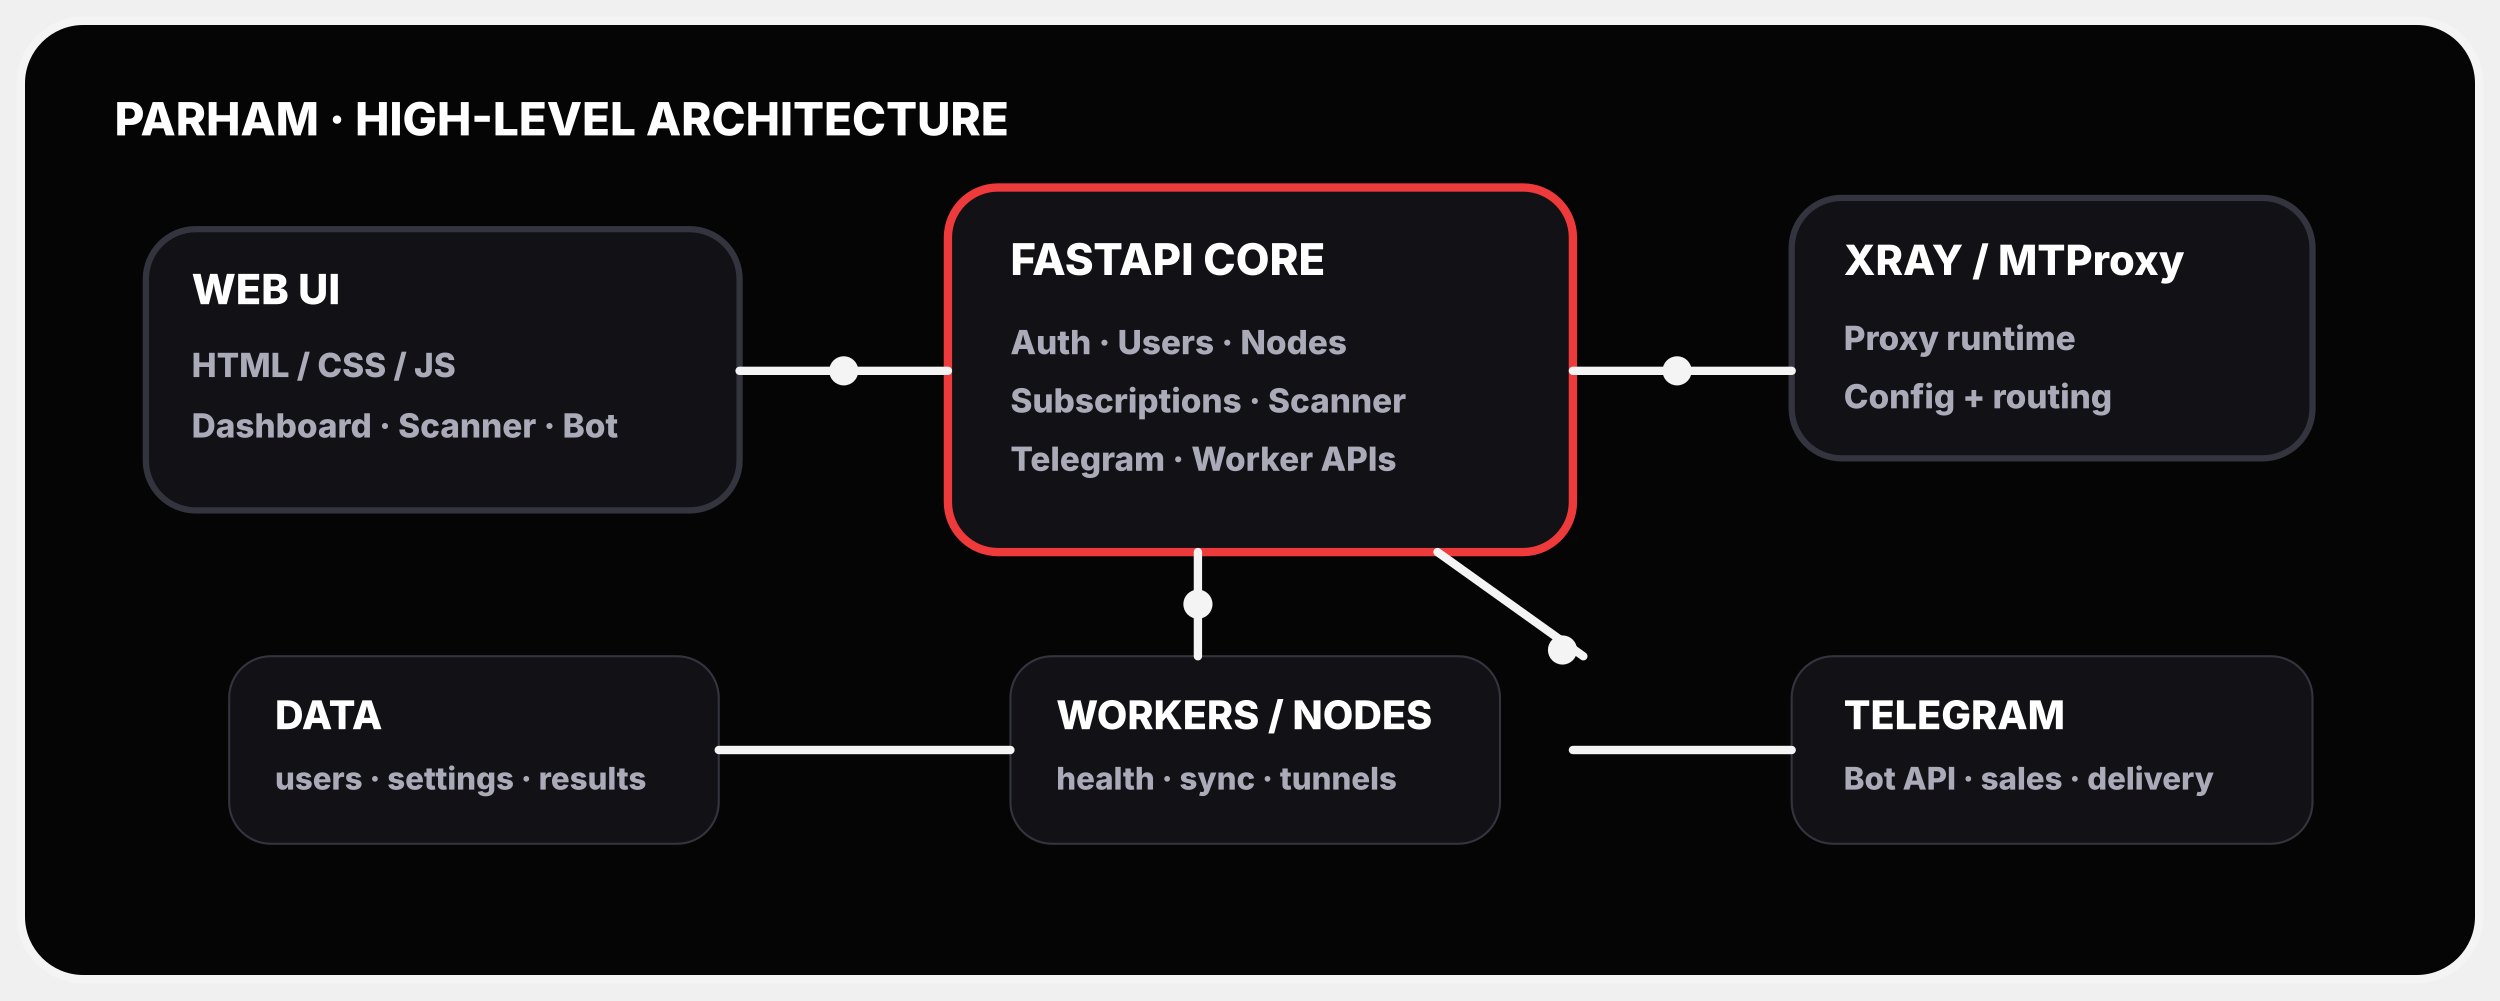
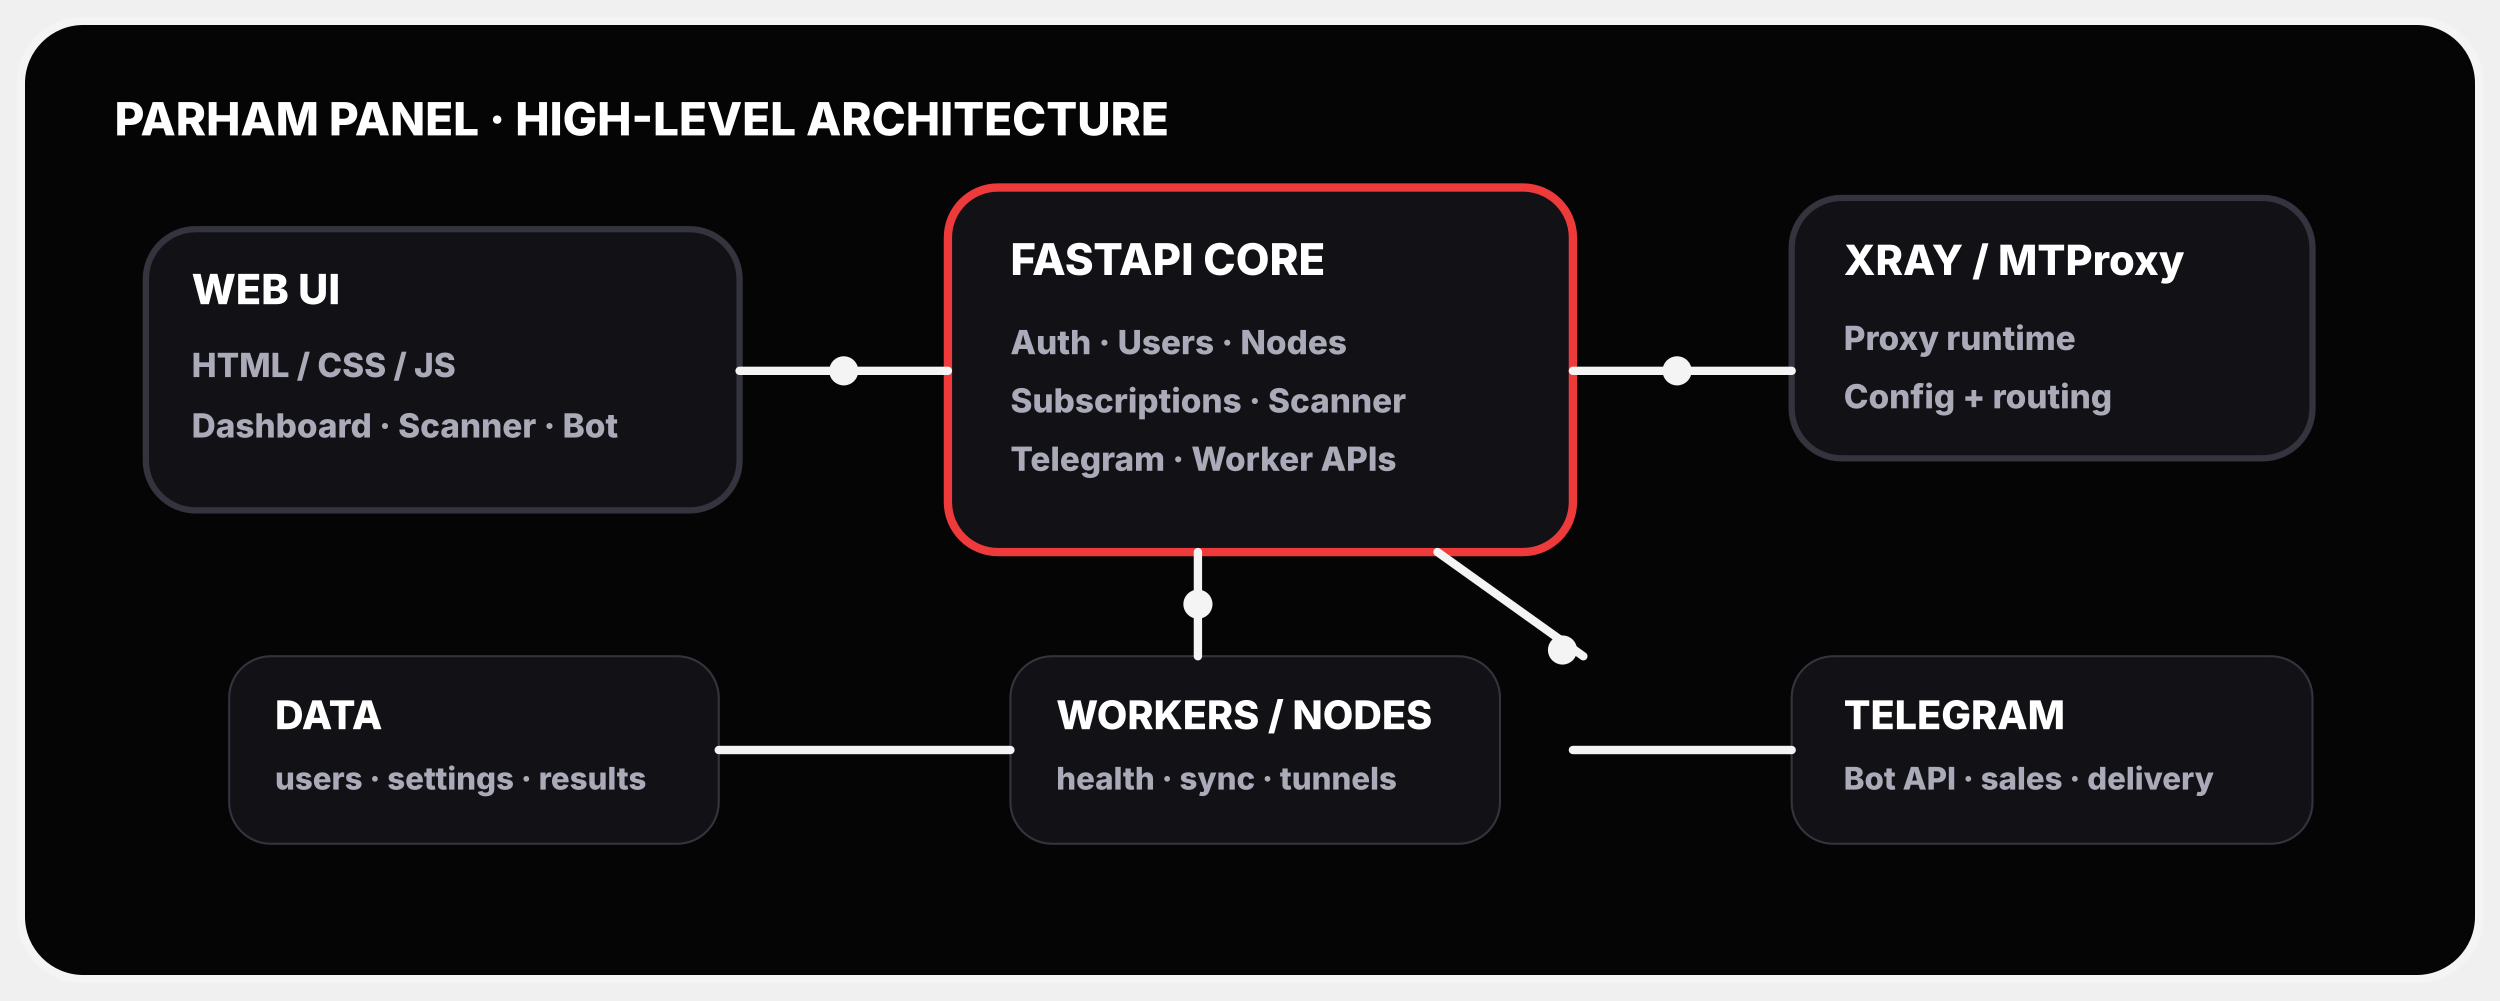
<svg xmlns="http://www.w3.org/2000/svg" viewBox="0 0 1200 480" role="img" aria-labelledby="t d">
  <rect x="10" y="10" width="1180" height="460" rx="30" fill="#050506" stroke="#f4f4f5" stroke-width="4" />
  <g font-family="Inter,Arial,sans-serif" font-weight="800" fill="#fff">
-     <text x="55" y="65" font-size="22">PARHAM · HIGH-LEVEL ARCHITECTURE</text>
+     <text x="55" y="65" font-size="22">PARHAM PANEL · HIGH-LEVEL ARCHITECTURE</text>
    <rect x="70" y="110" width="285" height="135" rx="24" fill="#111116" stroke="#34343f" stroke-width="3" />
    <text x="92" y="146" font-size="20">WEB UI</text>
    <text x="92" y="181" fill="#aaaab8" font-size="16">HTML / CSS / JS</text>
    <text x="92" y="210" fill="#aaaab8" font-size="16">Dashboard · Scanner · Bot</text>
    <rect x="455" y="90" width="300" height="175" rx="24" fill="#111116" stroke="#ee3a3a" stroke-width="4" />
    <text x="485" y="132" font-size="21">FASTAPI CORE</text>
    <text x="485" y="170" fill="#aaaab8" font-size="16">Auth · Users · Nodes</text>
    <text x="485" y="198" fill="#aaaab8" font-size="16">Subscriptions · Scanner</text>
    <text x="485" y="226" fill="#aaaab8" font-size="16">Telegram · Worker APIs</text>
    <rect x="860" y="95" width="250" height="125" rx="24" fill="#111116" stroke="#34343f" stroke-width="3" />
    <text x="885" y="132" font-size="20">XRAY / MTProxy</text>
    <text x="885" y="168" fill="#aaaab8" font-size="16">Proxy runtime</text>
    <text x="885" y="196" fill="#aaaab8" font-size="16">Config + routing</text>
    <rect x="110" y="315" width="235" height="90" rx="20" fill="#111116" stroke="#34343f" />
    <text x="132" y="350" font-size="19">DATA</text>
    <text x="132" y="379" fill="#aaaab8" font-size="15">users · settings · results</text>
    <rect x="485" y="315" width="235" height="90" rx="20" fill="#111116" stroke="#34343f" />
    <text x="507" y="350" font-size="19">WORKERS / NODES</text>
    <text x="507" y="379" fill="#aaaab8" font-size="15">health · sync · tunnels</text>
    <rect x="860" y="315" width="250" height="90" rx="20" fill="#111116" stroke="#34343f" />
    <text x="885" y="350" font-size="19">TELEGRAM</text>
    <text x="885" y="379" fill="#aaaab8" font-size="15">Bot API · sales · delivery</text>
    <g stroke="#f4f4f5" stroke-width="4" fill="none" stroke-linecap="round">
      <path d="M355 178H455" />
      <path d="M755 178H860" />
      <path d="M575 265V315" />
      <path d="M690 265l70 50" />
      <path d="M485 360H345" />
      <path d="M755 360H860" />
    </g>
    <g fill="#f4f4f5">
      <circle cx="405" cy="178" r="7" />
      <circle cx="805" cy="178" r="7" />
      <circle cx="575" cy="290" r="7" />
      <circle cx="750" cy="312" r="7" />
    </g>
  </g>
</svg>
